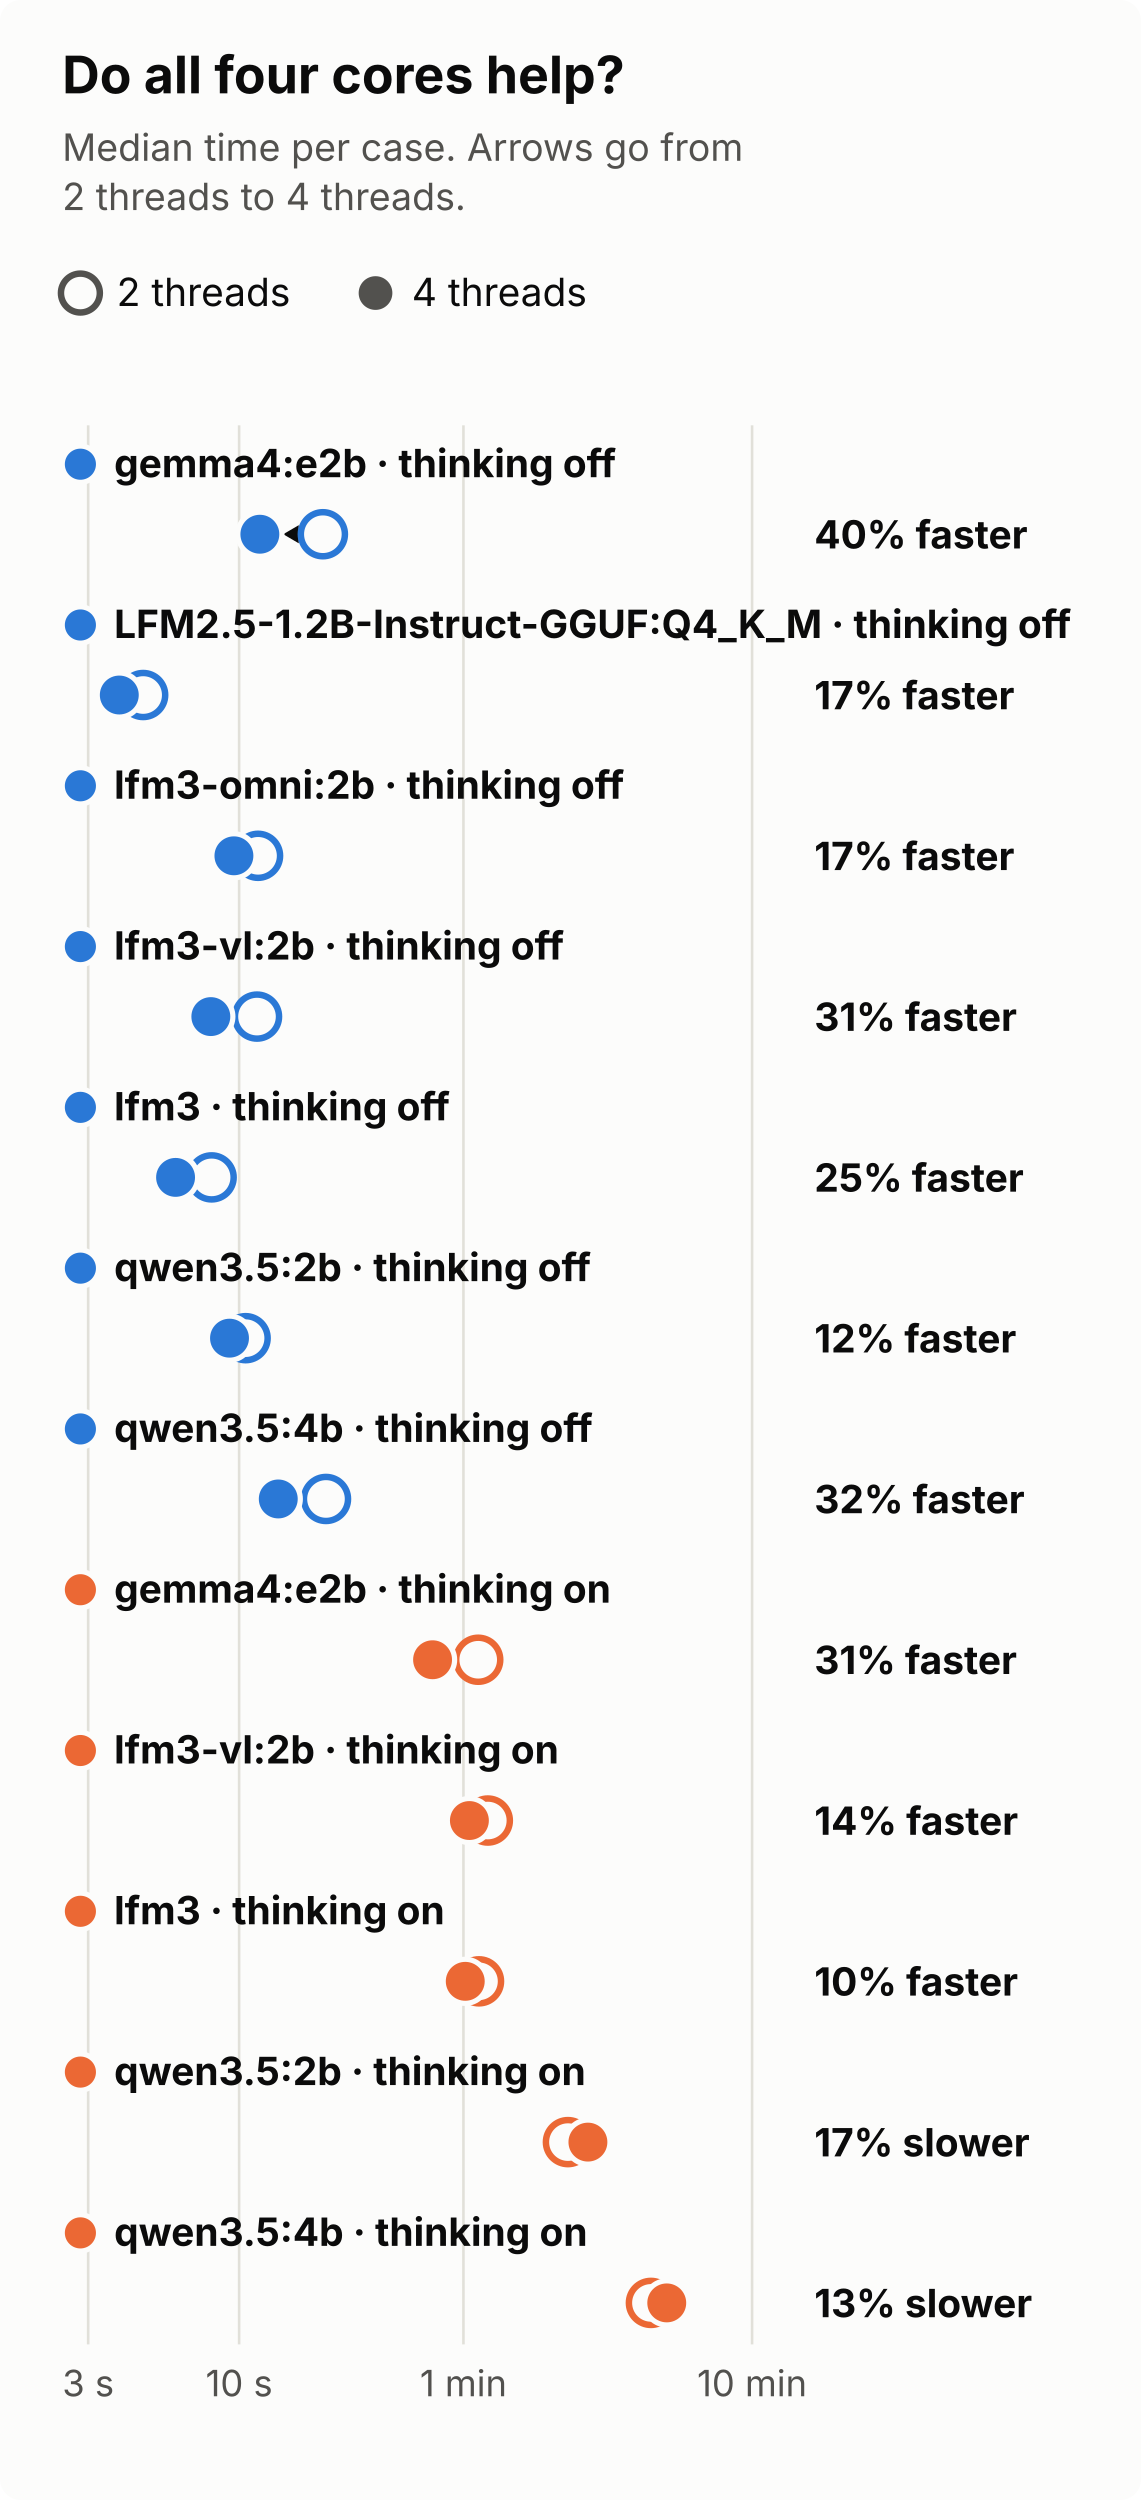
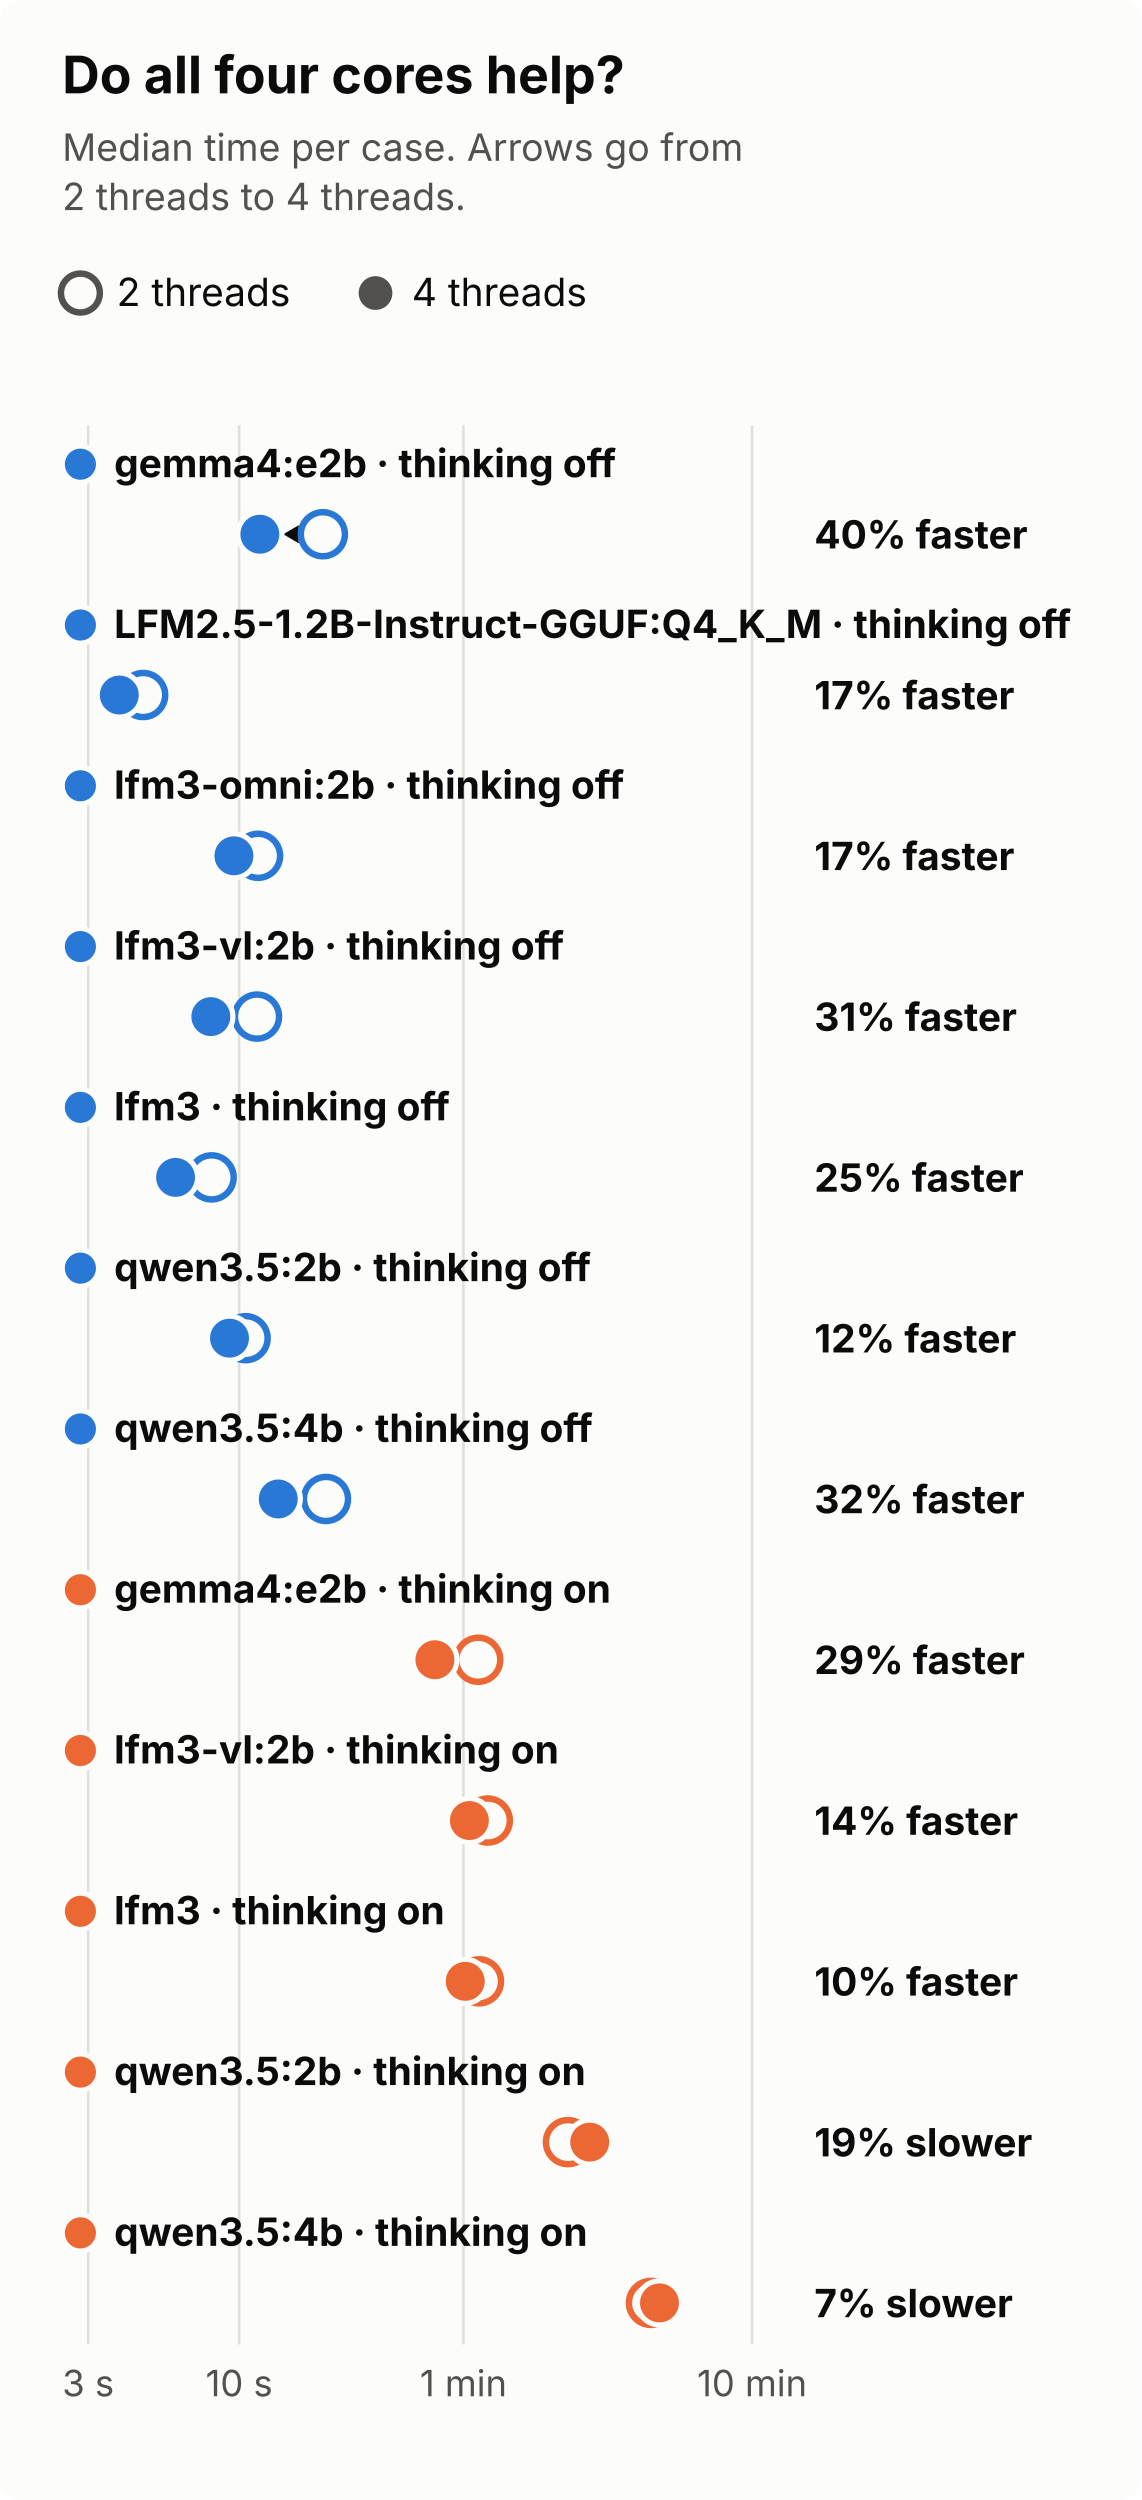
<svg xmlns="http://www.w3.org/2000/svg" width="440" height="964" viewBox="0 0 440 964" role="img" aria-label="Do all four cores help?">
  <rect width="440" height="964" rx="8" fill="#fcfcfb" />
  <text x="24.0" y="36.0" font-size="20" font-weight="700" text-anchor="start" fill="#0b0b0b" font-family="system-ui, -apple-system, Segoe UI, sans-serif">Do all four cores help?</text>
  <text x="24.0" y="62.0" font-size="14.5" font-weight="normal" text-anchor="start" fill="#52514e" font-family="system-ui, -apple-system, Segoe UI, sans-serif">Median time per case. Arrows go from</text>
  <text x="24.0" y="81.0" font-size="14.5" font-weight="normal" text-anchor="start" fill="#52514e" font-family="system-ui, -apple-system, Segoe UI, sans-serif">2 threads to 4 threads.</text>
  <circle cx="31.0" cy="113.0" r="7.5" fill="#fcfcfb" stroke="#52514e" stroke-width="2.5" />
  <text x="45.0" y="118.0" font-size="15" font-weight="normal" text-anchor="start" fill="#0b0b0b" font-family="system-ui, -apple-system, Segoe UI, sans-serif">2 threads</text>
  <circle cx="144.8" cy="113.0" r="7.5" fill="#52514e" stroke="#fcfcfb" stroke-width="2" />
  <text x="158.8" y="118.0" font-size="15" font-weight="normal" text-anchor="start" fill="#0b0b0b" font-family="system-ui, -apple-system, Segoe UI, sans-serif">4 threads</text>
  <line x1="34.0" y1="164.0" x2="34.0" y2="904.0" stroke="#e1e0d9" stroke-width="1" />
  <text x="34.0" y="924.0" font-size="14" font-weight="normal" text-anchor="middle" fill="#52514e" font-family="system-ui, -apple-system, Segoe UI, sans-serif">3 s</text>
  <line x1="92.2" y1="164.0" x2="92.2" y2="904.0" stroke="#e1e0d9" stroke-width="1" />
  <text x="92.2" y="924.0" font-size="14" font-weight="normal" text-anchor="middle" fill="#52514e" font-family="system-ui, -apple-system, Segoe UI, sans-serif">10 s</text>
  <line x1="178.7" y1="164.0" x2="178.7" y2="904.0" stroke="#e1e0d9" stroke-width="1" />
  <text x="178.7" y="924.0" font-size="14" font-weight="normal" text-anchor="middle" fill="#52514e" font-family="system-ui, -apple-system, Segoe UI, sans-serif">1 min</text>
  <line x1="290.0" y1="164.0" x2="290.0" y2="904.0" stroke="#e1e0d9" stroke-width="1" />
  <text x="290.0" y="924.0" font-size="14" font-weight="normal" text-anchor="middle" fill="#52514e" font-family="system-ui, -apple-system, Segoe UI, sans-serif">10 min</text>
  <circle cx="31.0" cy="179.0" r="7" fill="#2a78d6" stroke="#fcfcfb" stroke-width="2" />
  <text x="44.0" y="184.0" font-size="15" font-weight="700" text-anchor="start" fill="#0b0b0b" font-family="system-ui, -apple-system, Segoe UI, sans-serif">gemma4:e2b · thinking off</text>
  <line x1="116.5" y1="206.0" x2="113.2" y2="206.0" stroke="#0b0b0b" stroke-width="1.25" />
  <path d="M109.2,206.0 l6.0,-3.5 v7 z" fill="#0b0b0b" />
  <circle cx="124.5" cy="206.0" r="8.5" fill="#fcfcfb" stroke="#2a78d6" stroke-width="2.5" />
  <circle cx="100.2" cy="206.0" r="8.5" fill="#2a78d6" stroke="#fcfcfb" stroke-width="2" />
  <text x="314.0" y="211.5" font-size="15" font-weight="700" text-anchor="start" fill="#0b0b0b" font-family="system-ui, -apple-system, Segoe UI, sans-serif">40% faster</text>
  <circle cx="31.0" cy="241.0" r="7" fill="#2a78d6" stroke="#fcfcfb" stroke-width="2" />
  <text x="44.0" y="246.0" font-size="15" font-weight="700" text-anchor="start" fill="#0b0b0b" font-family="system-ui, -apple-system, Segoe UI, sans-serif">LFM2.5-1.2B-Instruct-GGUF:Q4_K_M · thinking off</text>
  <circle cx="55.2" cy="268.0" r="8.5" fill="#fcfcfb" stroke="#2a78d6" stroke-width="2.5" />
  <circle cx="46.0" cy="268.0" r="8.5" fill="#2a78d6" stroke="#fcfcfb" stroke-width="2" />
  <text x="314.0" y="273.5" font-size="15" font-weight="700" text-anchor="start" fill="#0b0b0b" font-family="system-ui, -apple-system, Segoe UI, sans-serif">17% faster</text>
  <circle cx="31.0" cy="303.0" r="7" fill="#2a78d6" stroke="#fcfcfb" stroke-width="2" />
  <text x="44.0" y="308.0" font-size="15" font-weight="700" text-anchor="start" fill="#0b0b0b" font-family="system-ui, -apple-system, Segoe UI, sans-serif">lfm3-omni:2b · thinking off</text>
  <circle cx="99.5" cy="330.0" r="8.5" fill="#fcfcfb" stroke="#2a78d6" stroke-width="2.5" />
  <circle cx="90.2" cy="330.0" r="8.5" fill="#2a78d6" stroke="#fcfcfb" stroke-width="2" />
  <text x="314.0" y="335.5" font-size="15" font-weight="700" text-anchor="start" fill="#0b0b0b" font-family="system-ui, -apple-system, Segoe UI, sans-serif">17% faster</text>
  <circle cx="31.0" cy="365.0" r="7" fill="#2a78d6" stroke="#fcfcfb" stroke-width="2" />
  <text x="44.0" y="370.0" font-size="15" font-weight="700" text-anchor="start" fill="#0b0b0b" font-family="system-ui, -apple-system, Segoe UI, sans-serif">lfm3-vl:2b · thinking off</text>
  <circle cx="99.1" cy="392.0" r="8.5" fill="#fcfcfb" stroke="#2a78d6" stroke-width="2.5" />
  <circle cx="81.3" cy="392.0" r="8.5" fill="#2a78d6" stroke="#fcfcfb" stroke-width="2" />
  <text x="314.0" y="397.5" font-size="15" font-weight="700" text-anchor="start" fill="#0b0b0b" font-family="system-ui, -apple-system, Segoe UI, sans-serif">31% faster</text>
  <circle cx="31.0" cy="427.0" r="7" fill="#2a78d6" stroke="#fcfcfb" stroke-width="2" />
  <text x="44.0" y="432.0" font-size="15" font-weight="700" text-anchor="start" fill="#0b0b0b" font-family="system-ui, -apple-system, Segoe UI, sans-serif">lfm3 · thinking off</text>
  <circle cx="81.6" cy="454.0" r="8.5" fill="#fcfcfb" stroke="#2a78d6" stroke-width="2.5" />
  <circle cx="67.7" cy="454.0" r="8.5" fill="#2a78d6" stroke="#fcfcfb" stroke-width="2" />
  <text x="314.0" y="459.5" font-size="15" font-weight="700" text-anchor="start" fill="#0b0b0b" font-family="system-ui, -apple-system, Segoe UI, sans-serif">25% faster</text>
  <circle cx="31.0" cy="489.0" r="7" fill="#2a78d6" stroke="#fcfcfb" stroke-width="2" />
  <text x="44.0" y="494.0" font-size="15" font-weight="700" text-anchor="start" fill="#0b0b0b" font-family="system-ui, -apple-system, Segoe UI, sans-serif">qwen3.5:2b · thinking off</text>
  <circle cx="94.7" cy="516.0" r="8.5" fill="#fcfcfb" stroke="#2a78d6" stroke-width="2.5" />
  <circle cx="88.5" cy="516.0" r="8.5" fill="#2a78d6" stroke="#fcfcfb" stroke-width="2" />
  <text x="314.0" y="521.5" font-size="15" font-weight="700" text-anchor="start" fill="#0b0b0b" font-family="system-ui, -apple-system, Segoe UI, sans-serif">12% faster</text>
  <circle cx="31.0" cy="551.0" r="7" fill="#2a78d6" stroke="#fcfcfb" stroke-width="2" />
  <text x="44.0" y="556.0" font-size="15" font-weight="700" text-anchor="start" fill="#0b0b0b" font-family="system-ui, -apple-system, Segoe UI, sans-serif">qwen3.5:4b · thinking off</text>
  <circle cx="125.7" cy="578.0" r="8.5" fill="#fcfcfb" stroke="#2a78d6" stroke-width="2.5" />
  <circle cx="107.3" cy="578.0" r="8.5" fill="#2a78d6" stroke="#fcfcfb" stroke-width="2" />
  <text x="314.0" y="583.5" font-size="15" font-weight="700" text-anchor="start" fill="#0b0b0b" font-family="system-ui, -apple-system, Segoe UI, sans-serif">32% faster</text>
  <circle cx="31.0" cy="613.0" r="7" fill="#eb6834" stroke="#fcfcfb" stroke-width="2" />
  <text x="44.0" y="618.0" font-size="15" font-weight="700" text-anchor="start" fill="#0b0b0b" font-family="system-ui, -apple-system, Segoe UI, sans-serif">gemma4:e2b · thinking on</text>
  <circle cx="184.4" cy="640.0" r="8.5" fill="#fcfcfb" stroke="#eb6834" stroke-width="2.5" />
-   <circle cx="166.8" cy="640.0" r="8.5" fill="#eb6834" stroke="#fcfcfb" stroke-width="2" />
-   <text x="314.0" y="645.5" font-size="15" font-weight="700" text-anchor="start" fill="#0b0b0b" font-family="system-ui, -apple-system, Segoe UI, sans-serif">31% faster</text>
+   <circle cx="167.7" cy="640.0" r="8.5" fill="#eb6834" stroke="#fcfcfb" stroke-width="2" />
+   <text x="314.0" y="645.5" font-size="15" font-weight="700" text-anchor="start" fill="#0b0b0b" font-family="system-ui, -apple-system, Segoe UI, sans-serif">29% faster</text>
  <circle cx="31.0" cy="675.0" r="7" fill="#eb6834" stroke="#fcfcfb" stroke-width="2" />
  <text x="44.0" y="680.0" font-size="15" font-weight="700" text-anchor="start" fill="#0b0b0b" font-family="system-ui, -apple-system, Segoe UI, sans-serif">lfm3-vl:2b · thinking on</text>
  <circle cx="188.1" cy="702.0" r="8.5" fill="#fcfcfb" stroke="#eb6834" stroke-width="2.5" />
  <circle cx="181.0" cy="702.0" r="8.5" fill="#eb6834" stroke="#fcfcfb" stroke-width="2" />
  <text x="314.0" y="707.5" font-size="15" font-weight="700" text-anchor="start" fill="#0b0b0b" font-family="system-ui, -apple-system, Segoe UI, sans-serif">14% faster</text>
  <circle cx="31.0" cy="737.0" r="7" fill="#eb6834" stroke="#fcfcfb" stroke-width="2" />
  <text x="44.0" y="742.0" font-size="15" font-weight="700" text-anchor="start" fill="#0b0b0b" font-family="system-ui, -apple-system, Segoe UI, sans-serif">lfm3 · thinking on</text>
  <circle cx="184.7" cy="764.0" r="8.5" fill="#fcfcfb" stroke="#eb6834" stroke-width="2.5" />
  <circle cx="179.4" cy="764.0" r="8.5" fill="#eb6834" stroke="#fcfcfb" stroke-width="2" />
  <text x="314.0" y="769.5" font-size="15" font-weight="700" text-anchor="start" fill="#0b0b0b" font-family="system-ui, -apple-system, Segoe UI, sans-serif">10% faster</text>
  <circle cx="31.0" cy="799.0" r="7" fill="#eb6834" stroke="#fcfcfb" stroke-width="2" />
  <text x="44.0" y="804.0" font-size="15" font-weight="700" text-anchor="start" fill="#0b0b0b" font-family="system-ui, -apple-system, Segoe UI, sans-serif">qwen3.5:2b · thinking on</text>
  <circle cx="219.0" cy="826.0" r="8.5" fill="#fcfcfb" stroke="#eb6834" stroke-width="2.5" />
-   <circle cx="226.7" cy="826.0" r="8.5" fill="#eb6834" stroke="#fcfcfb" stroke-width="2" />
-   <text x="314.0" y="831.5" font-size="15" font-weight="700" text-anchor="start" fill="#0b0b0b" font-family="system-ui, -apple-system, Segoe UI, sans-serif">17% slower</text>
+   <circle cx="227.4" cy="826.0" r="8.5" fill="#eb6834" stroke="#fcfcfb" stroke-width="2" />
+   <text x="314.0" y="831.5" font-size="15" font-weight="700" text-anchor="start" fill="#0b0b0b" font-family="system-ui, -apple-system, Segoe UI, sans-serif">19% slower</text>
  <circle cx="31.0" cy="861.0" r="7" fill="#eb6834" stroke="#fcfcfb" stroke-width="2" />
  <text x="44.0" y="866.0" font-size="15" font-weight="700" text-anchor="start" fill="#0b0b0b" font-family="system-ui, -apple-system, Segoe UI, sans-serif">qwen3.5:4b · thinking on</text>
  <circle cx="251.0" cy="888.0" r="8.5" fill="#fcfcfb" stroke="#eb6834" stroke-width="2.5" />
-   <circle cx="257.1" cy="888.0" r="8.5" fill="#eb6834" stroke="#fcfcfb" stroke-width="2" />
-   <text x="314.0" y="893.5" font-size="15" font-weight="700" text-anchor="start" fill="#0b0b0b" font-family="system-ui, -apple-system, Segoe UI, sans-serif">13% slower</text>
+   <circle cx="254.3" cy="888.0" r="8.5" fill="#eb6834" stroke="#fcfcfb" stroke-width="2" />
+   <text x="314.0" y="893.5" font-size="15" font-weight="700" text-anchor="start" fill="#0b0b0b" font-family="system-ui, -apple-system, Segoe UI, sans-serif">7% slower</text>
</svg>
